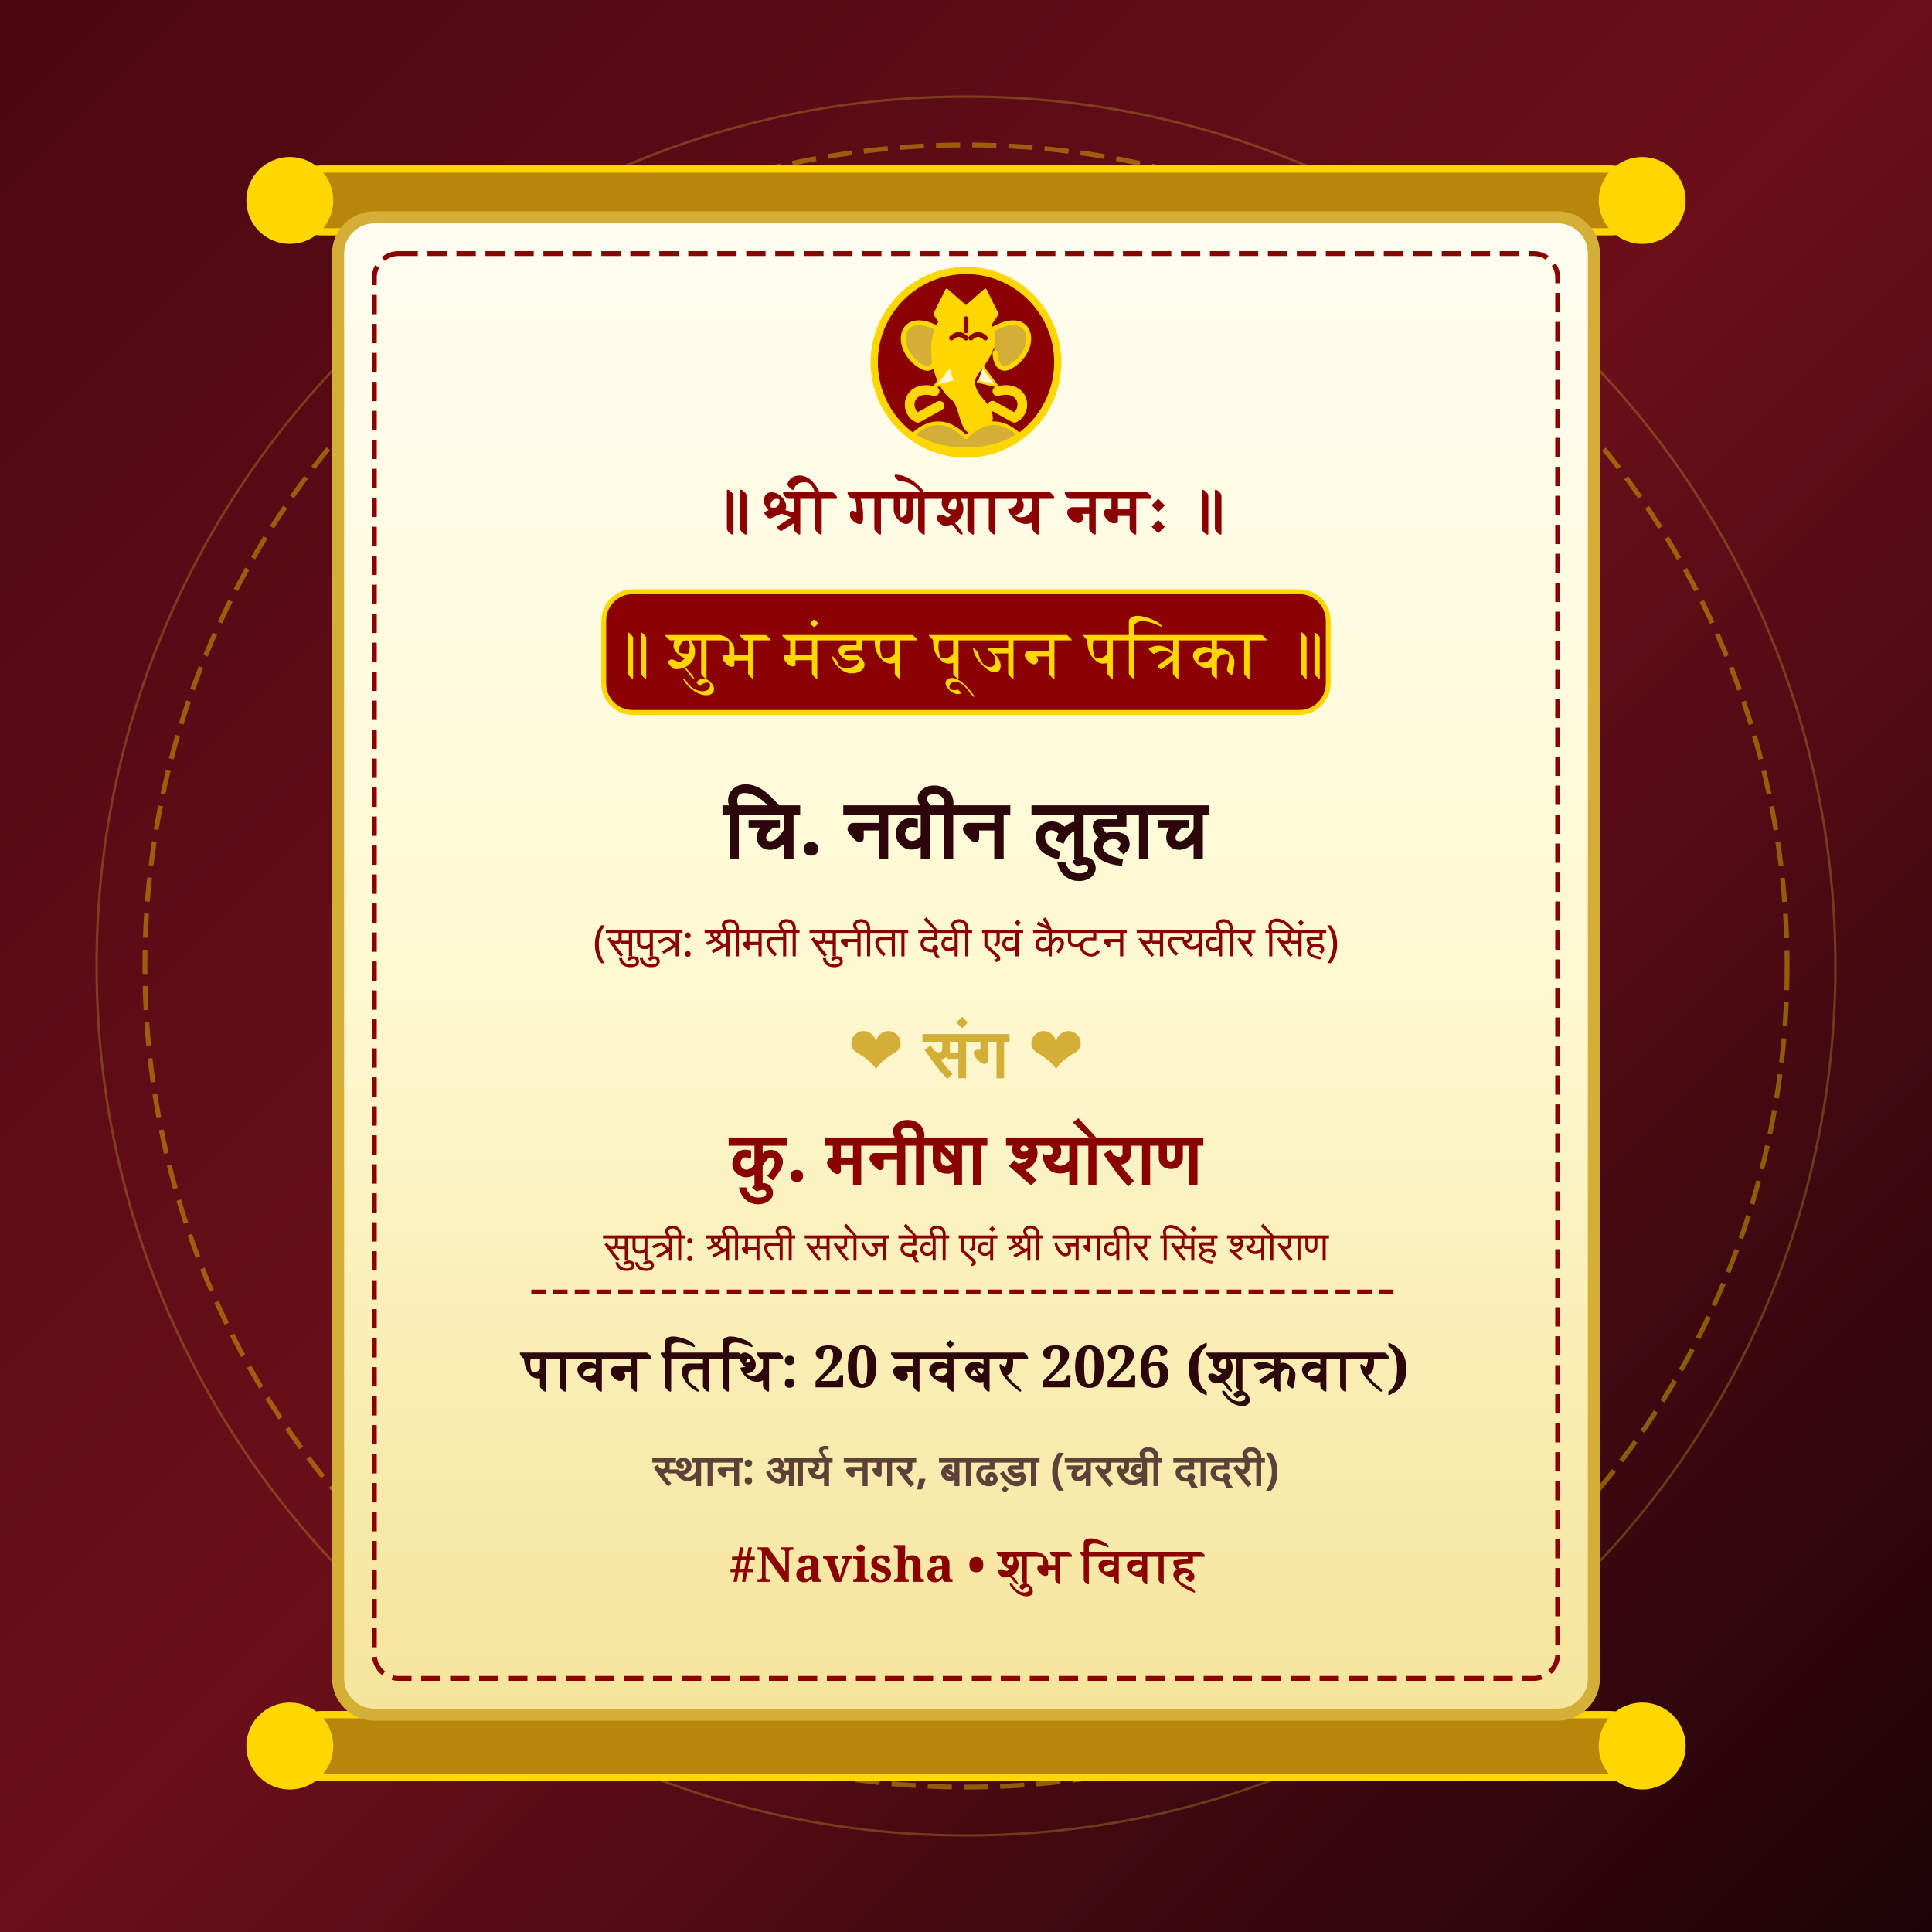
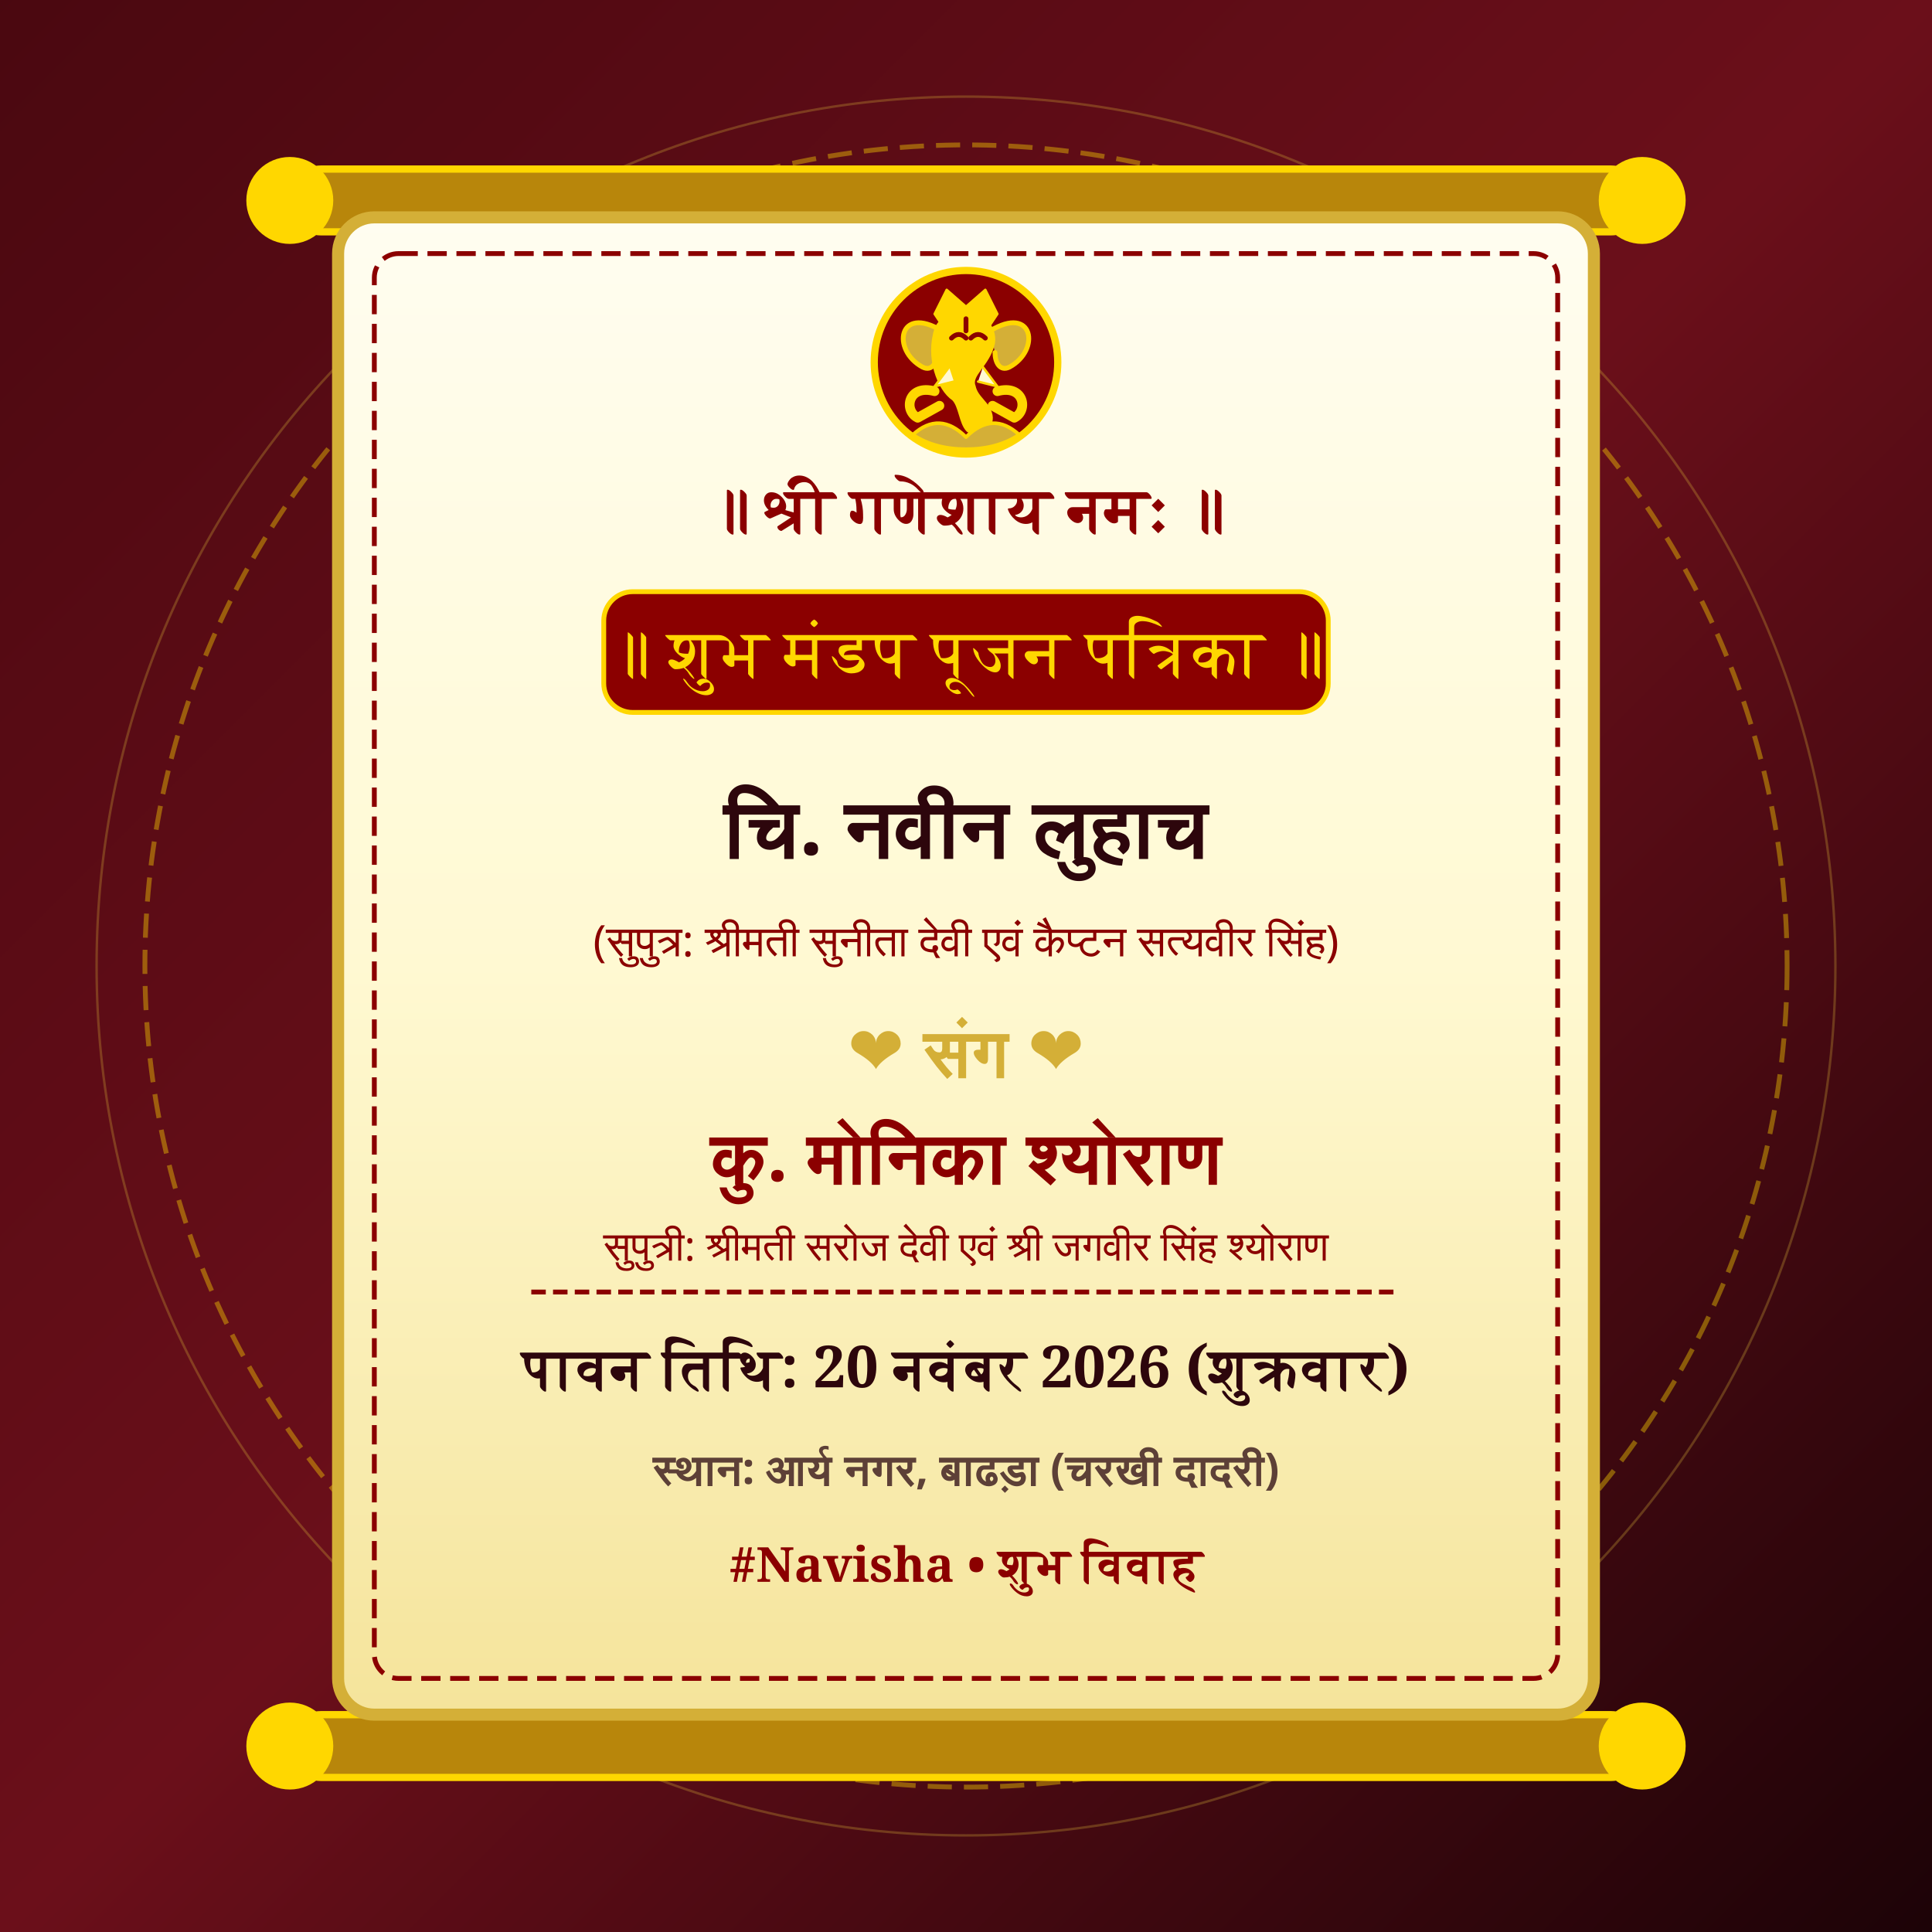
<svg xmlns="http://www.w3.org/2000/svg" viewBox="0 0 800 800" width="100%" height="100%">
  <defs>
    <linearGradient id="bgGradLagan" x1="0%" y1="0%" x2="100%" y2="100%">
      <stop offset="0%" stop-color="#4A0810" />
      <stop offset="50%" stop-color="#6B0F1A" />
      <stop offset="100%" stop-color="#1C0307" />
    </linearGradient>
    <linearGradient id="scrollPaper" x1="0%" y1="0%" x2="0%" y2="100%">
      <stop offset="0%" stop-color="#FFFDF0" />
      <stop offset="50%" stop-color="#FFF9D2" />
      <stop offset="100%" stop-color="#F5E49B" />
    </linearGradient>
  </defs>
  <rect width="800" height="800" fill="url(#bgGradLagan)" />
  <circle cx="400" cy="400" r="340" fill="none" stroke="#FFD700" stroke-width="2" stroke-dasharray="10 5" opacity="0.4" />
  <circle cx="400" cy="400" r="360" fill="none" stroke="#D4AF37" stroke-width="1" opacity="0.3" />
  <g transform="translate(140, 70)">
    <rect x="-20" y="0" width="560" height="26" rx="13" fill="#B8860B" stroke="#FFD700" stroke-width="3" />
    <circle cx="-20" cy="13" r="18" fill="#FFD700" />
    <circle cx="540" cy="13" r="18" fill="#FFD700" />
    <rect x="-20" y="640" width="560" height="26" rx="13" fill="#B8860B" stroke="#FFD700" stroke-width="3" />
    <circle cx="-20" cy="653" r="18" fill="#FFD700" />
    <circle cx="540" cy="653" r="18" fill="#FFD700" />
    <rect x="0" y="20" width="520" height="620" rx="15" fill="url(#scrollPaper)" stroke="#D4AF37" stroke-width="5" />
    <rect x="15" y="35" width="490" height="590" rx="10" fill="none" stroke="#8B0000" stroke-width="2" stroke-dasharray="8 4" />
    <g transform="translate(260, 80)">
      <circle cx="0" cy="0" r="38" fill="#8B0000" stroke="#FFD700" stroke-width="3" />
      <g stroke="#FFD700" stroke-linecap="round" stroke-linejoin="round">
        <path d="M-13,-20 L-8,-30 L0,-23 L8,-30 L13,-20 L9,-14 L-9,-14 Z" fill="#FFD700" />
        <circle cx="0" cy="-28" r="2.5" fill="#8B0000" stroke="none" />
        <path d="M-10,-13 C-28,-24 -31,-5 -18,2 C-14,4 -12,0 -12,-4" fill="#D4AF37" stroke-width="2" />
        <path d="M10,-13 C28,-24 31,-5 18,2 C14,4 12,0 12,-4" fill="#D4AF37" stroke-width="2" />
        <path d="M-12,-14 C-16,-2 -11,11 -5,15 C-2,18 -2,25 1,28 C5,31 11,27 10,22 C9,17 4,15 3,10 C1,5 9,1 11,-8 C12,-15 6,-20 0,-20 C-6,-20 -10,-18 -12,-14 Z" fill="#FFD700" stroke-width="2" />
        <path d="M-6,-10 Q-3,-13 0,-10" fill="none" stroke="#8B0000" stroke-width="2" />
        <path d="M2,-10 Q5,-13 8,-10" fill="none" stroke="#8B0000" stroke-width="2" />
        <path d="M0,-18 L0,-13" stroke="#8B0000" stroke-width="2" />
        <path d="M-7,2 L-13,10 L-5,8" fill="#FFF9D2" stroke="#FFD700" stroke-width="1" />
        <path d="M7,2 L13,10 L5,8" fill="#FFF9D2" stroke="#FFD700" stroke-width="1" />
        <path d="M-13,12 C-24,9 -26,20 -20,23 L-11,18" fill="none" stroke-width="4" />
        <path d="M13,12 C24,9 26,20 20,23 L11,18" fill="none" stroke-width="4" />
        <path d="M-22,30 Q-11,20 0,31 Q11,20 22,30 Q13,36 0,36 Q-13,36 -22,30 Z" fill="#D4AF37" stroke-width="1.5" />
      </g>
    </g>
    <text x="260" y="150" text-anchor="middle" font-family="'Rozha One', 'Yatra One', serif" font-size="26" fill="#8B0000" font-weight="bold">
      ॥ श्री गणेशाय नमः ॥
    </text>
    <rect x="110" y="175" width="300" height="50" rx="12" fill="#8B0000" stroke="#FFD700" stroke-width="2" />
    <text x="260" y="210" text-anchor="middle" font-family="'Rozha One', 'Yatra One', serif" font-size="28" fill="#FFD700" font-weight="extrabold">
      ॥ शुभ मंडप पूजन पत्रिका ॥
    </text>
    <g font-family="'Rozha One', 'Yatra One', sans-serif" text-anchor="middle">
      <text x="260" y="285" font-size="34" fill="#2D060C" font-weight="bold">
        चि. नवीन लुहाच
      </text>
      <text x="260" y="326" font-size="18" fill="#8B0000" font-weight="semibold" textLength="455" lengthAdjust="spacingAndGlyphs">
        (सुपुत्र: श्रीमती सुनीता देवी एवं कैप्टन सत्यवीर सिंह)
      </text>
      <text x="260" y="375" font-size="28" fill="#D4AF37" font-weight="bold">
        ❤️ संग ❤️
      </text>
      <text x="260" y="420" font-size="30" fill="#8B0000" font-weight="bold">
-         कु. मनीषा श्योराण
+         कु. मोनिका श्योराण
      </text>
      <text x="260" y="452" font-size="17" fill="#8B0000" font-weight="semibold" textLength="455" lengthAdjust="spacingAndGlyphs">
        सुपुत्री: श्रीमती सरोज देवी एवं श्री जगवीर सिंह श्योराण
      </text>
    </g>
    <line x1="80" y1="465" x2="440" y2="465" stroke="#8B0000" stroke-width="2" stroke-dasharray="6 3" />
    <text x="260" y="505" text-anchor="middle" font-family="'Rozha One', 'Yatra One', serif" font-size="24" fill="#2D060C" font-weight="bold">
      पावन तिथि: 20 नवंबर 2026 (शुक्रवार)
    </text>
    <text x="260" y="545" text-anchor="middle" font-family="'Plus Jakarta Sans', sans-serif" font-size="18" fill="#5D4037" font-weight="bold">
      स्थान: आर्य नगर, बाढड़ा (चरखी दादरी)
    </text>
    <text x="260" y="585" text-anchor="middle" font-family="'Rozha One', serif" font-size="20" fill="#8B0000" font-weight="bold">
      #Navisha  •  शुभ विवाह
    </text>
  </g>
</svg>
